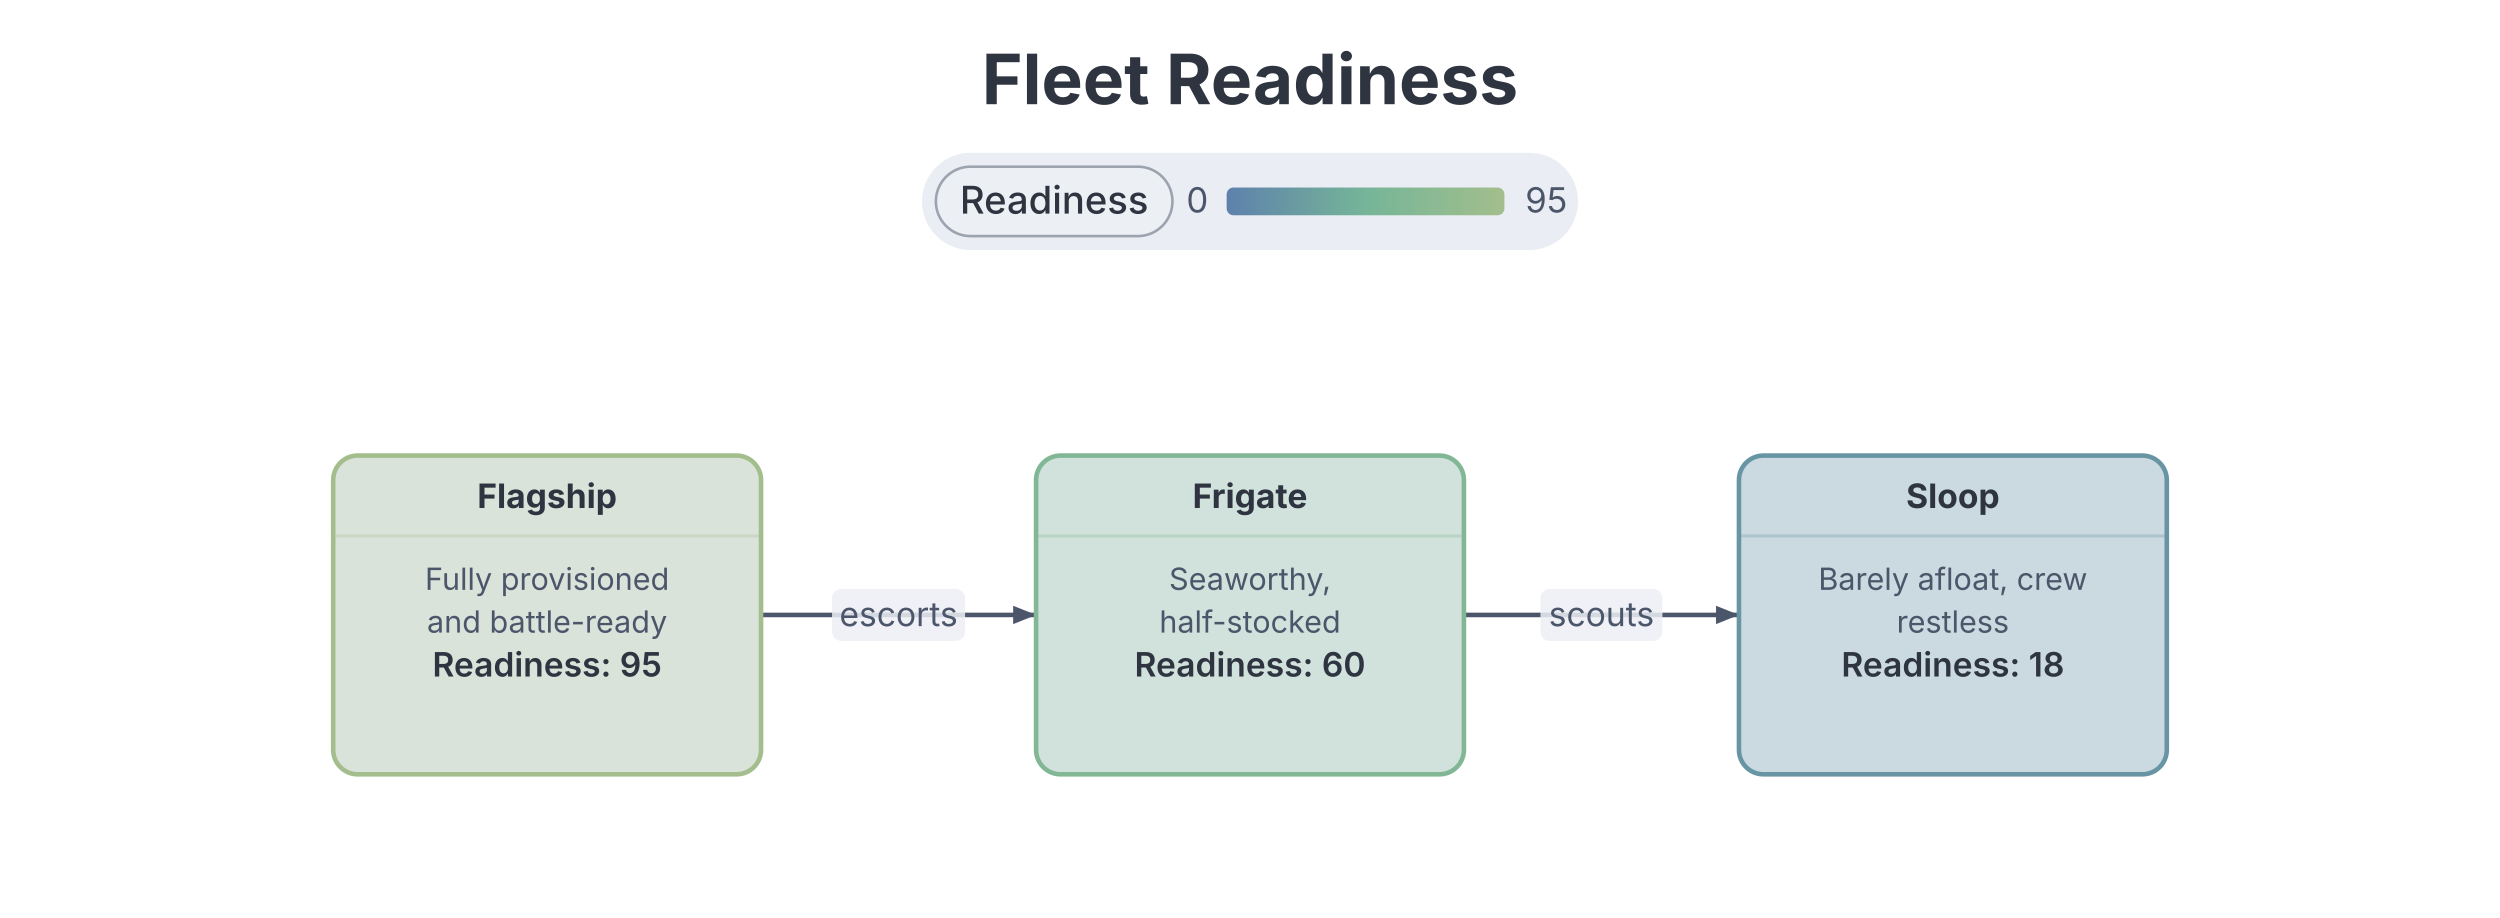
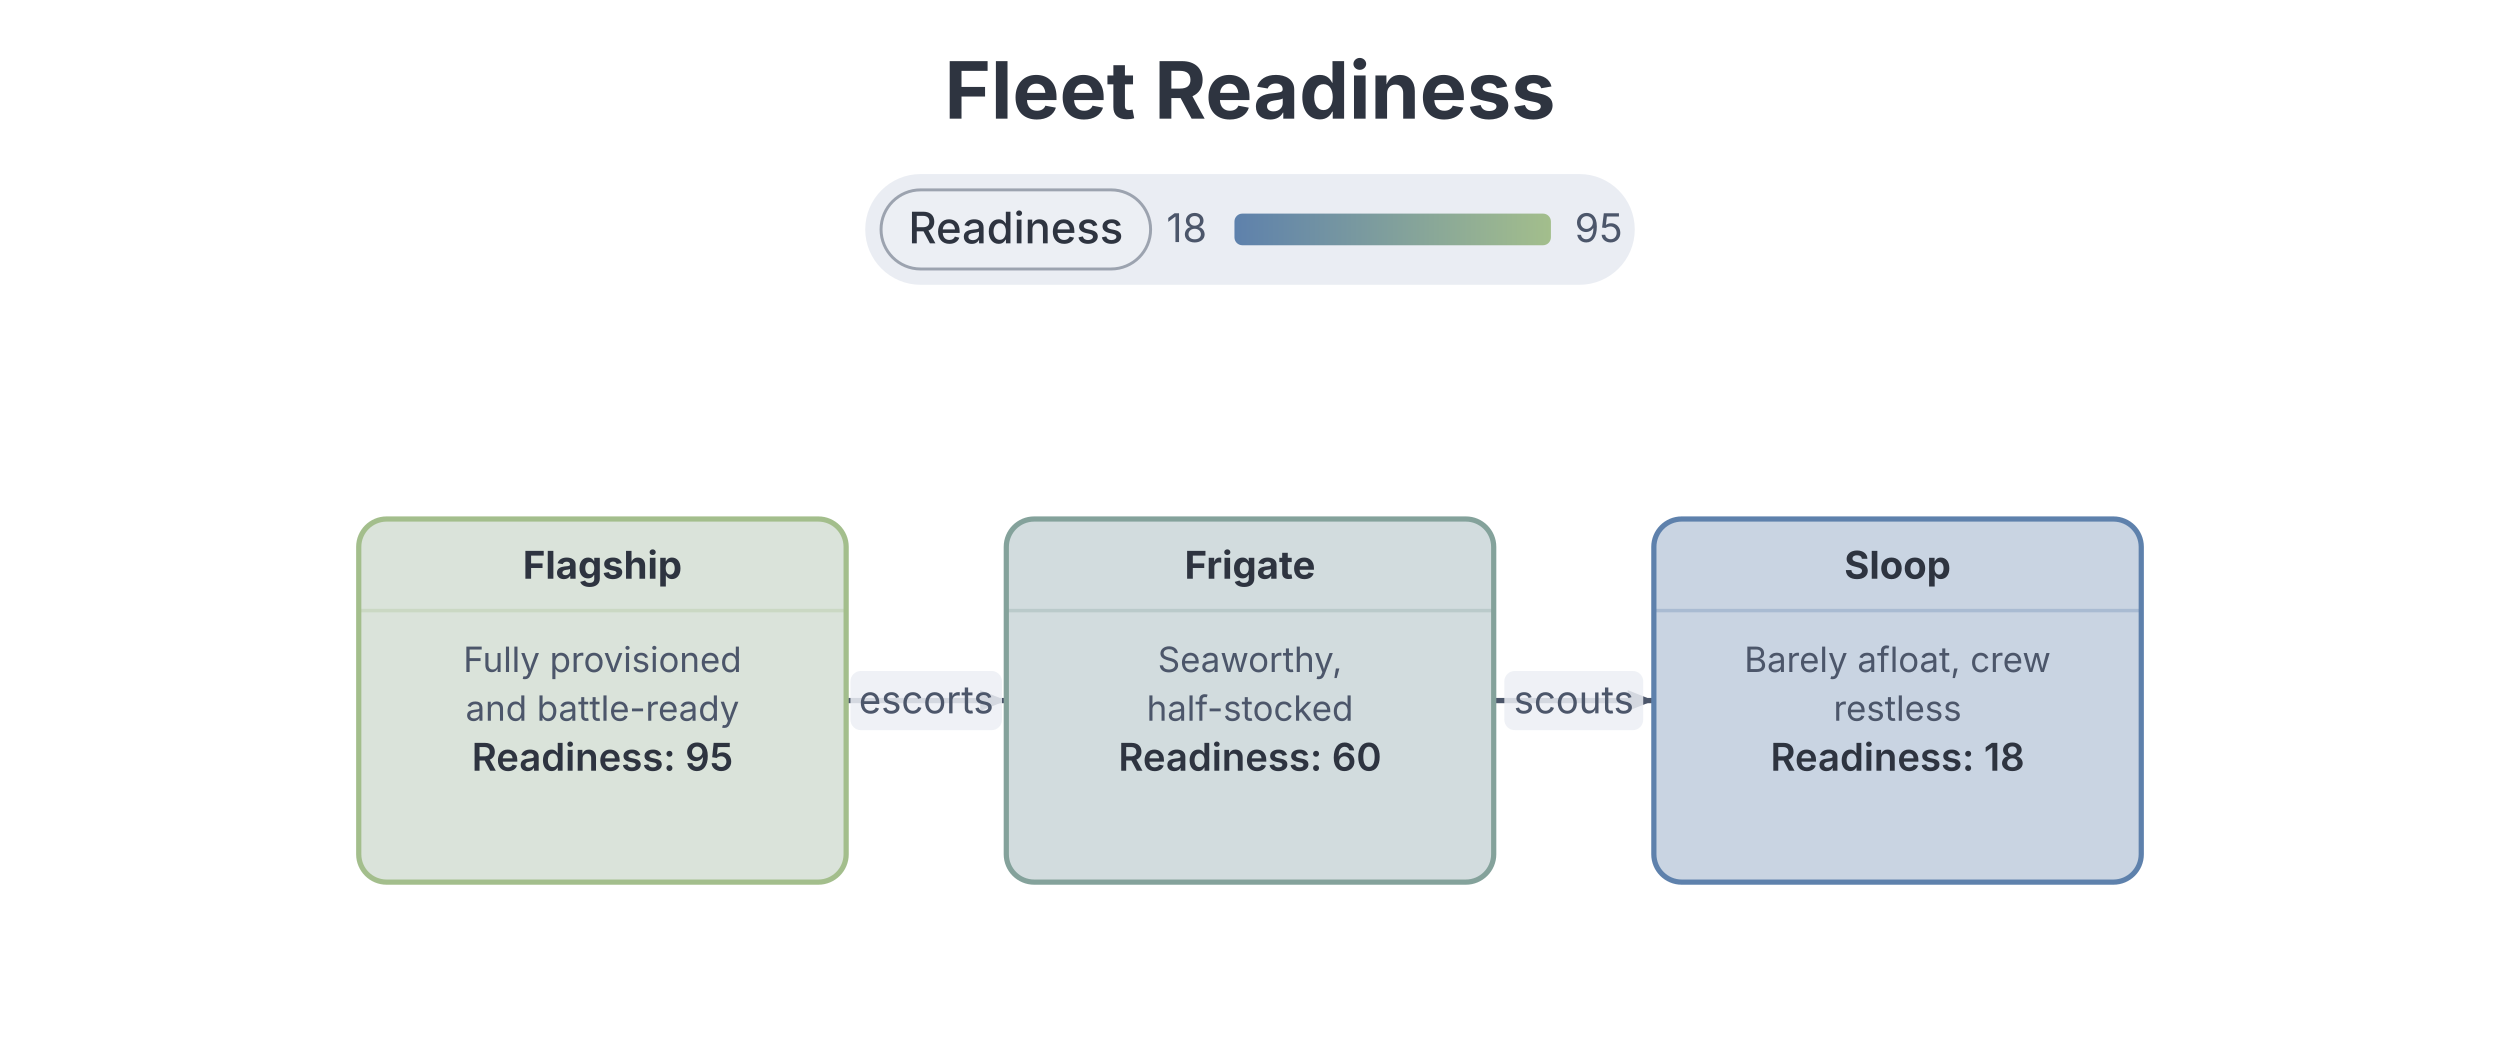
- <svg xmlns="http://www.w3.org/2000/svg" width="720" height="264.3" viewBox="0 0 720 264.3" preserveAspectRatio="xMidYMin meet" style="font-family: Inter, system-ui, Avenir, Helvetica, Arial, sans-serif; background: rgb(236, 239, 244);">
+ <svg xmlns="http://www.w3.org/2000/svg" width="632" height="264.3" viewBox="0 0 632 264.3" preserveAspectRatio="xMidYMin meet" style="font-family: Inter, system-ui, Avenir, Helvetica, Arial, sans-serif; background: rgb(236, 239, 244);">
  <defs>
    <marker id="bl-arrow-4c566a" viewBox="0 0 10 8" refX="10" refY="4" markerWidth="5" markerHeight="4" orient="auto">
      <polygon points="0,0 10,4 0,8" fill="#4c566a" />
    </marker>
    <marker id="bl-arrow-rev-4c566a" viewBox="0 0 10 8" refX="0" refY="4" markerWidth="5" markerHeight="4" orient="auto">
      <polygon points="10,0 0,4 10,8" fill="#4c566a" />
    </marker>
  </defs>
-   <text x="360" y="30" text-anchor="middle" font-size="20" font-weight="700" fill="#2e3440">Fleet Readiness</text>
-   <g transform="translate(60.75924,96) scale(0.8801199)">
+   <text x="316" y="30" text-anchor="middle" font-size="20" font-weight="700" fill="#2e3440">Fleet Readiness</text>
+   <g transform="translate(55.48452,96) scale(0.8801199)">
    <g class="bl-edge-group" data-line-number="10">
-       <path class="bl-edge" d="M180,92.15L270,92.15" fill="none" stroke="#4c566a" stroke-width="1.5" marker-end="url(#bl-arrow-4c566a)" />
-       <rect x="203.235" y="83.65" width="43.53" height="17" rx="3" fill="#eceff4" opacity="0.85" />
-       <text x="225" y="95.817" text-anchor="middle" font-size="11" fill="#4c566a">escorts</text>
+       <path class="bl-edge" d="M180,92.15L183.833,92.15C187.667,92.15,195.333,92.15,203,92.15C210.667,92.15,218.333,92.15,222.167,92.15L226,92.15" fill="none" stroke="#4c566a" stroke-width="1.5" marker-end="url(#bl-arrow-4c566a)" />
+       <rect x="181.235" y="83.65" width="43.53" height="17" rx="3" fill="#eceff4" opacity="0.85" />
+       <text x="203" y="95.817" text-anchor="middle" font-size="11" fill="#4c566a">escorts</text>
    </g>
    <g class="bl-edge-group" data-line-number="13">
-       <path class="bl-edge" d="M410,92.15L500,92.15" fill="none" stroke="#4c566a" stroke-width="1.5" marker-end="url(#bl-arrow-4c566a)" />
-       <rect x="435.05" y="83.65" width="39.9" height="17" rx="3" fill="#eceff4" opacity="0.85" />
-       <text x="455" y="95.817" text-anchor="middle" font-size="11" fill="#4c566a">scouts</text>
+       <path class="bl-edge" d="M366,92.15L369.833,92.15C373.667,92.15,381.333,92.15,389,92.15C396.667,92.15,404.333,92.15,408.167,92.15L412,92.15" fill="none" stroke="#4c566a" stroke-width="1.5" marker-end="url(#bl-arrow-4c566a)" />
+       <rect x="369.05" y="83.65" width="39.9" height="17" rx="3" fill="#eceff4" opacity="0.85" />
+       <text x="389" y="95.817" text-anchor="middle" font-size="11" fill="#4c566a">scouts</text>
    </g>
    <g class="bl-node" transform="translate(110,92.15)" data-line-number="8" data-node-id="Flagship" style="cursor: default; --bl-node-stroke: #a3be8c;" data-value="95">
      <rect x="-70" y="-52.15" width="140" height="104.3" rx="8" ry="8" fill="#dae3da" stroke="#a3be8c" stroke-width="1.5" />
      <text x="0" y="-39" text-anchor="middle" dominant-baseline="central" font-size="11" font-weight="bold" fill="#2e3440">Flagship</text>
      <line x1="-70" y1="-25.85" x2="70" y2="-25.85" stroke="#a3be8c" stroke-opacity="0.3" stroke-width="1" />
      <text x="0" y="-11.85" text-anchor="middle" dominant-baseline="central" font-size="10" fill="#4c566a">
        <tspan>Fully provisioned</tspan>
      </text>
      <text x="0" y="2.15" text-anchor="middle" dominant-baseline="central" font-size="10" fill="#4c566a">
        <tspan>and battle-ready</tspan>
      </text>
      <text class="bl-node-value" x="0" y="16.15" text-anchor="middle" dominant-baseline="central" font-size="11" font-weight="600" fill="#2e3440">Readiness: 95</text>
    </g>
-     <g class="bl-node" transform="translate(340,92.15)" data-line-number="11" data-node-id="Frigate" style="cursor: default; --bl-node-stroke: #81b795;" data-value="60">
-       <rect x="-70" y="-52.15" width="140" height="104.3" rx="8" ry="8" fill="#d1e1dc" stroke="#81b795" stroke-width="1.5" />
+     <g class="bl-node" transform="translate(296,92.15)" data-line-number="11" data-node-id="Frigate" style="cursor: default; --bl-node-stroke: #84a29b;" data-value="60">
+       <rect x="-70" y="-52.15" width="140" height="104.3" rx="8" ry="8" fill="#d2dcde" stroke="#84a29b" stroke-width="1.5" />
      <text x="0" y="-39" text-anchor="middle" dominant-baseline="central" font-size="11" font-weight="bold" fill="#2e3440">Frigate</text>
-       <line x1="-70" y1="-25.85" x2="70" y2="-25.85" stroke="#81b795" stroke-opacity="0.3" stroke-width="1" />
+       <line x1="-70" y1="-25.85" x2="70" y2="-25.85" stroke="#84a29b" stroke-opacity="0.3" stroke-width="1" />
      <text x="0" y="-11.85" text-anchor="middle" dominant-baseline="central" font-size="10" fill="#4c566a">
        <tspan>Seaworthy,</tspan>
      </text>
      <text x="0" y="2.15" text-anchor="middle" dominant-baseline="central" font-size="10" fill="#4c566a">
        <tspan>half-stocked</tspan>
      </text>
      <text class="bl-node-value" x="0" y="16.15" text-anchor="middle" dominant-baseline="central" font-size="11" font-weight="600" fill="#2e3440">Readiness: 60</text>
    </g>
-     <g class="bl-node" transform="translate(570,92.15)" data-line-number="14" data-node-id="Sloop" style="cursor: default; --bl-node-stroke: #6795a4;" data-value="18">
-       <rect x="-70" y="-52.15" width="140" height="104.3" rx="8" ry="8" fill="#cbd9e0" stroke="#6795a4" stroke-width="1.5" />
+     <g class="bl-node" transform="translate(482,92.15)" data-line-number="14" data-node-id="Sloop" style="cursor: default; --bl-node-stroke: #5e81ac;" data-value="18">
+       <rect x="-70" y="-52.15" width="140" height="104.3" rx="8" ry="8" fill="#c9d4e2" stroke="#5e81ac" stroke-width="1.5" />
      <text x="0" y="-39" text-anchor="middle" dominant-baseline="central" font-size="11" font-weight="bold" fill="#2e3440">Sloop</text>
-       <line x1="-70" y1="-25.85" x2="70" y2="-25.85" stroke="#6795a4" stroke-opacity="0.3" stroke-width="1" />
+       <line x1="-70" y1="-25.85" x2="70" y2="-25.85" stroke="#5e81ac" stroke-opacity="0.3" stroke-width="1" />
      <text x="0" y="-11.85" text-anchor="middle" dominant-baseline="central" font-size="10" fill="#4c566a">
        <tspan>Barely afloat, crew</tspan>
      </text>
      <text x="0" y="2.15" text-anchor="middle" dominant-baseline="central" font-size="10" fill="#4c566a">
        <tspan>restless</tspan>
      </text>
      <text class="bl-node-value" x="0" y="16.15" text-anchor="middle" dominant-baseline="central" font-size="11" font-weight="600" fill="#2e3440">Readiness: 18</text>
    </g>
  </g>
  <g transform="translate(0,44)">
    <g class="dgmo-legend" data-legend-title-relation="below-title" data-legend-capsule-addon-width="0" data-legend-active="readiness">
-       <g transform="translate(265.53,0)" data-legend-group="readiness" style="cursor: pointer;" class="bl-legend-group">
-         <rect width="188.94" height="28" rx="14" fill="#eaedf3" />
+       <g transform="translate(218.73,0)" data-legend-group="readiness" style="cursor: pointer;" class="bl-legend-group">
+         <rect width="194.54" height="28" rx="14" fill="#eaedf3" />
        <rect x="4" y="4" width="68.14" height="20" rx="10" fill="#eceff4" />
        <rect x="4" y="4" width="68.14" height="20" rx="10" fill="none" stroke="#9ca3af" stroke-width="0.75" />
        <text x="38.07" y="14" text-anchor="middle" dy="0.32em" font-size="11" font-weight="500" fill="#2e3440" pointer-events="none" font-family="Inter, system-ui, Avenir, Helvetica, Arial, sans-serif">Readiness</text>
        <defs>
          <linearGradient id="dgmo-legend-ramp-readiness">
            <stop offset="0%" stop-color="#5e81ac" />
-             <stop offset="25%" stop-color="#6a9ba2" />
-             <stop offset="50%" stop-color="#75b598" />
-             <stop offset="75%" stop-color="#8cba92" />
            <stop offset="100%" stop-color="#a3be8c" />
          </linearGradient>
        </defs>
-         <text x="76.14" y="14" dy="0.32em" font-size="10" fill="#4c566a" pointer-events="none" font-family="Inter, system-ui, Avenir, Helvetica, Arial, sans-serif">0</text>
-         <rect class="dgmo-legend-gradient-ramp" data-ramp-min="0" data-ramp-max="95" x="87.74" y="10" width="80" height="8" rx="2" fill="url(#dgmo-legend-ramp-readiness)" />
-         <text x="173.74" y="14" dy="0.32em" font-size="10" fill="#4c566a" pointer-events="none" font-family="Inter, system-ui, Avenir, Helvetica, Arial, sans-serif">95</text>
+         <text x="76.14" y="14" dy="0.32em" font-size="10" fill="#4c566a" pointer-events="none" font-family="Inter, system-ui, Avenir, Helvetica, Arial, sans-serif">18</text>
+         <rect class="dgmo-legend-gradient-ramp" data-ramp-min="18" data-ramp-max="95" x="93.34" y="10" width="80" height="8" rx="2" fill="url(#dgmo-legend-ramp-readiness)" />
+         <text x="179.34" y="14" dy="0.32em" font-size="10" fill="#4c566a" pointer-events="none" font-family="Inter, system-ui, Avenir, Helvetica, Arial, sans-serif">95</text>
      </g>
    </g>
  </g>
</svg>
